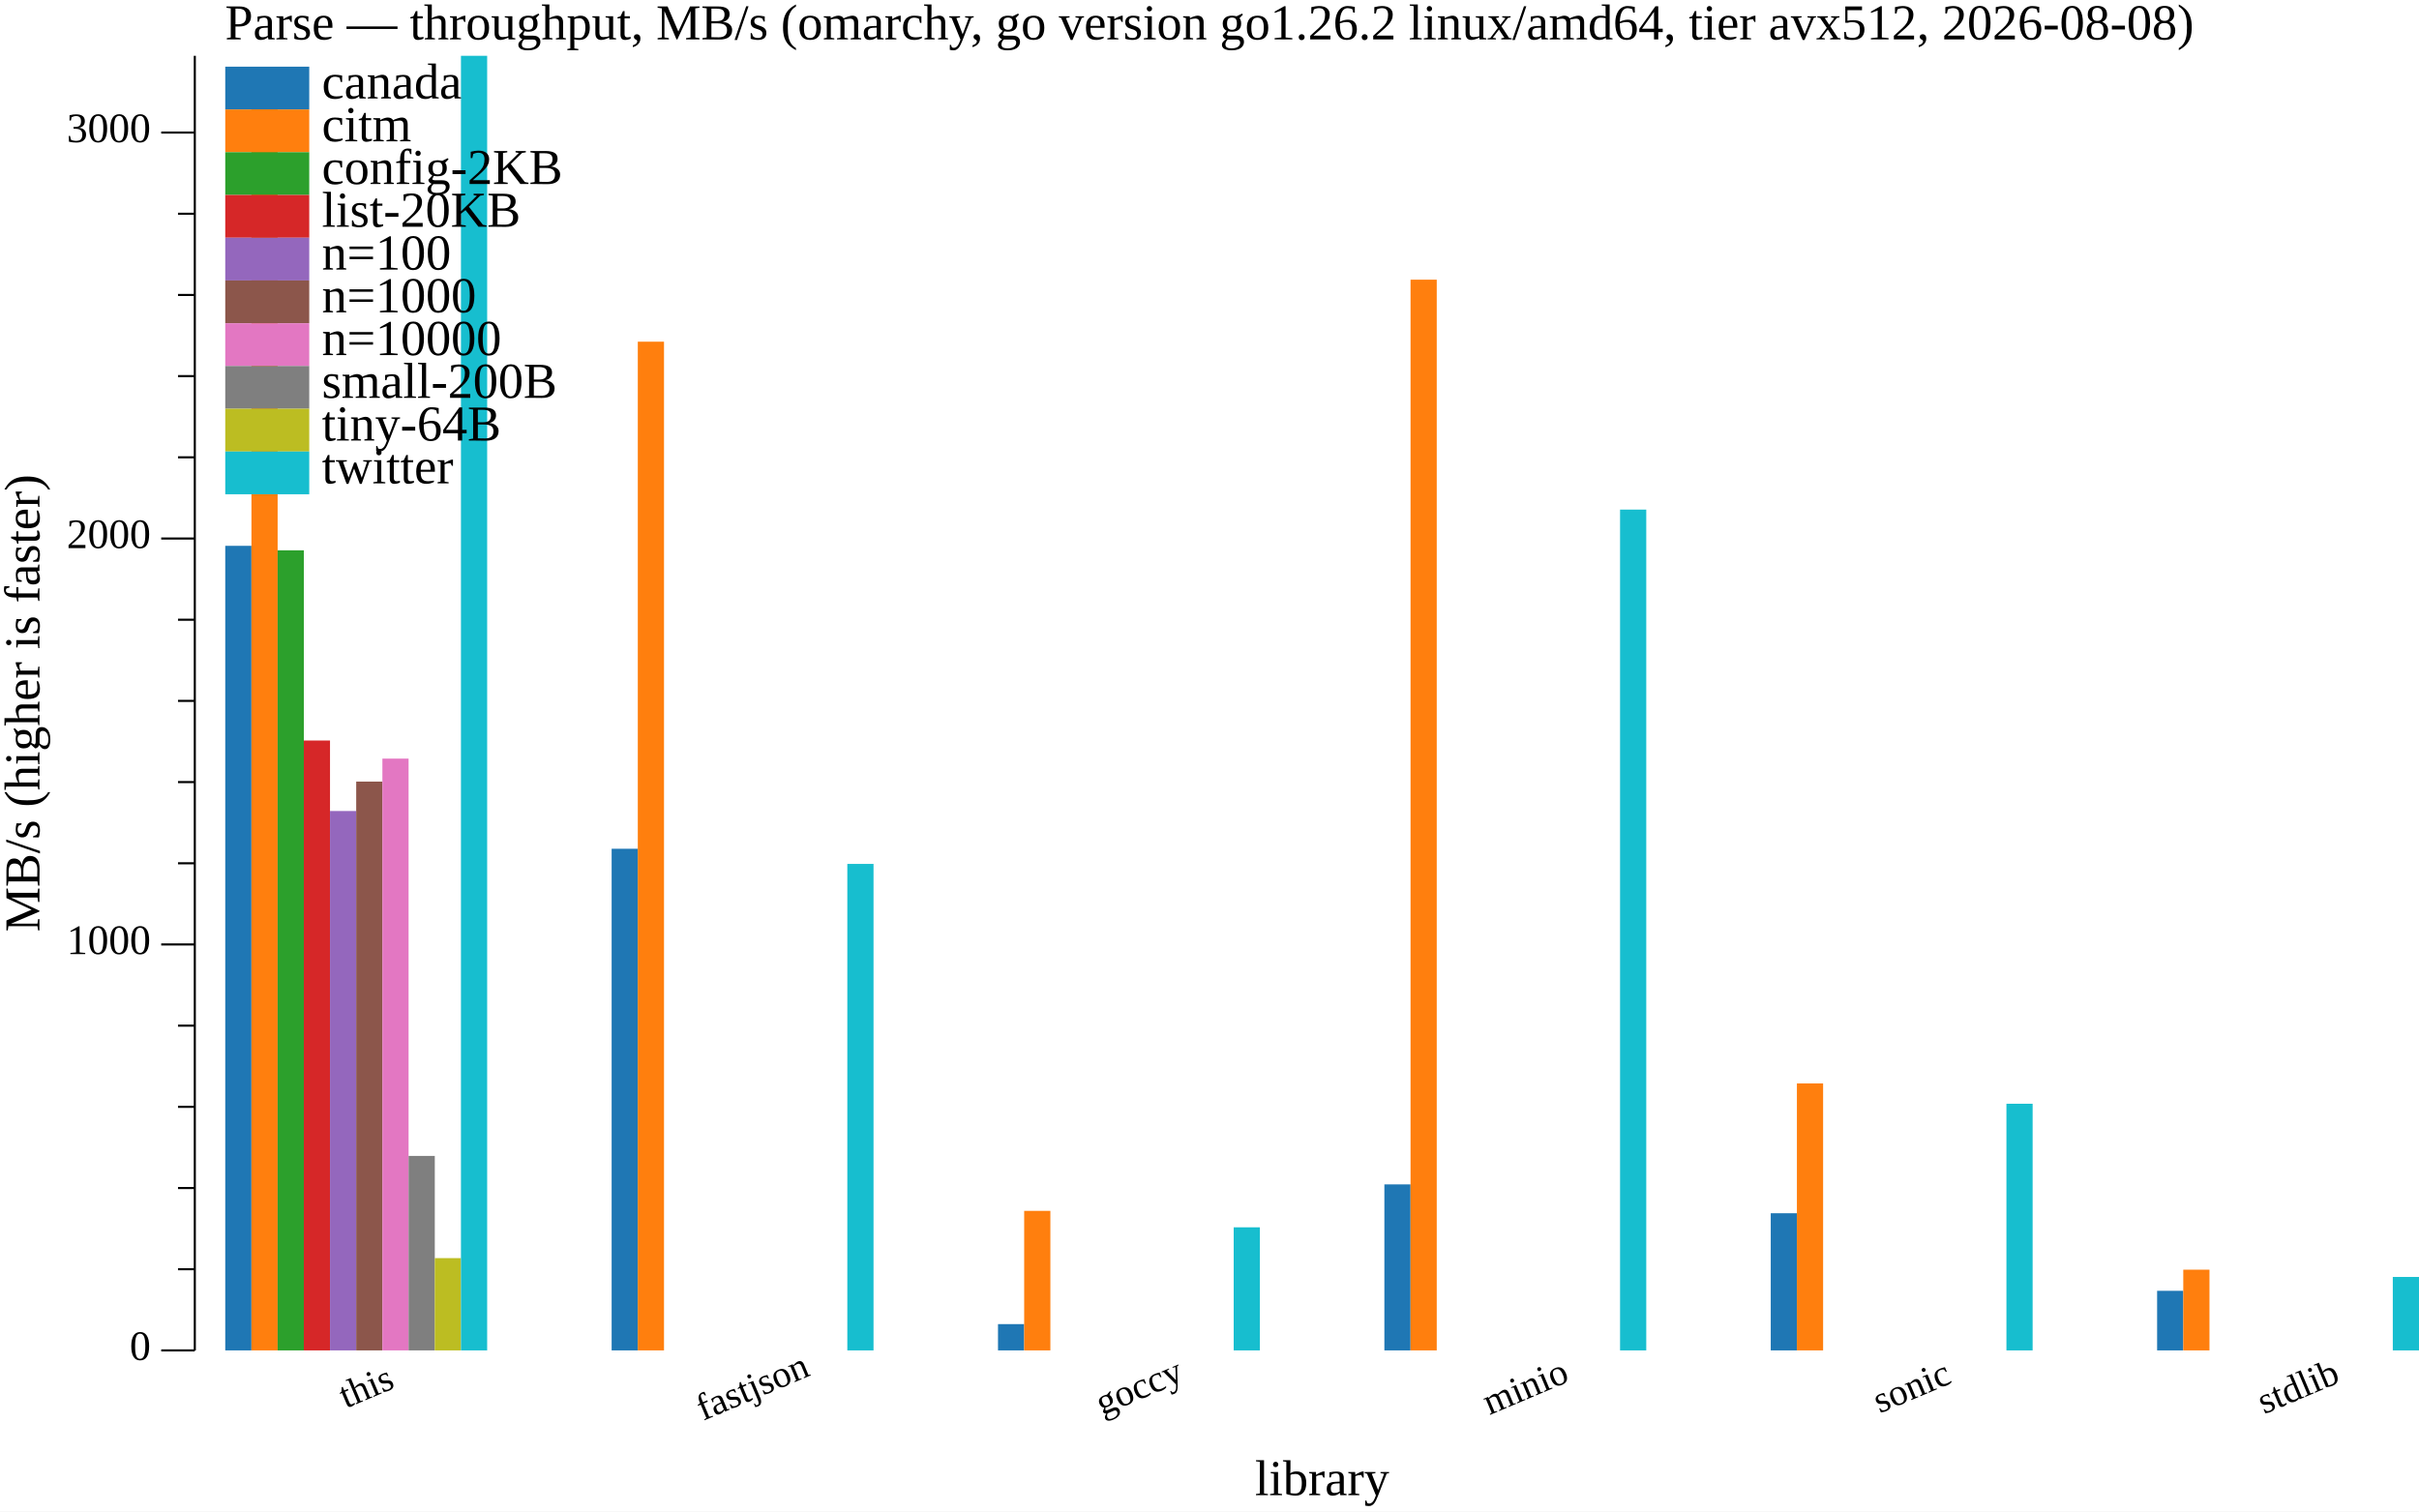
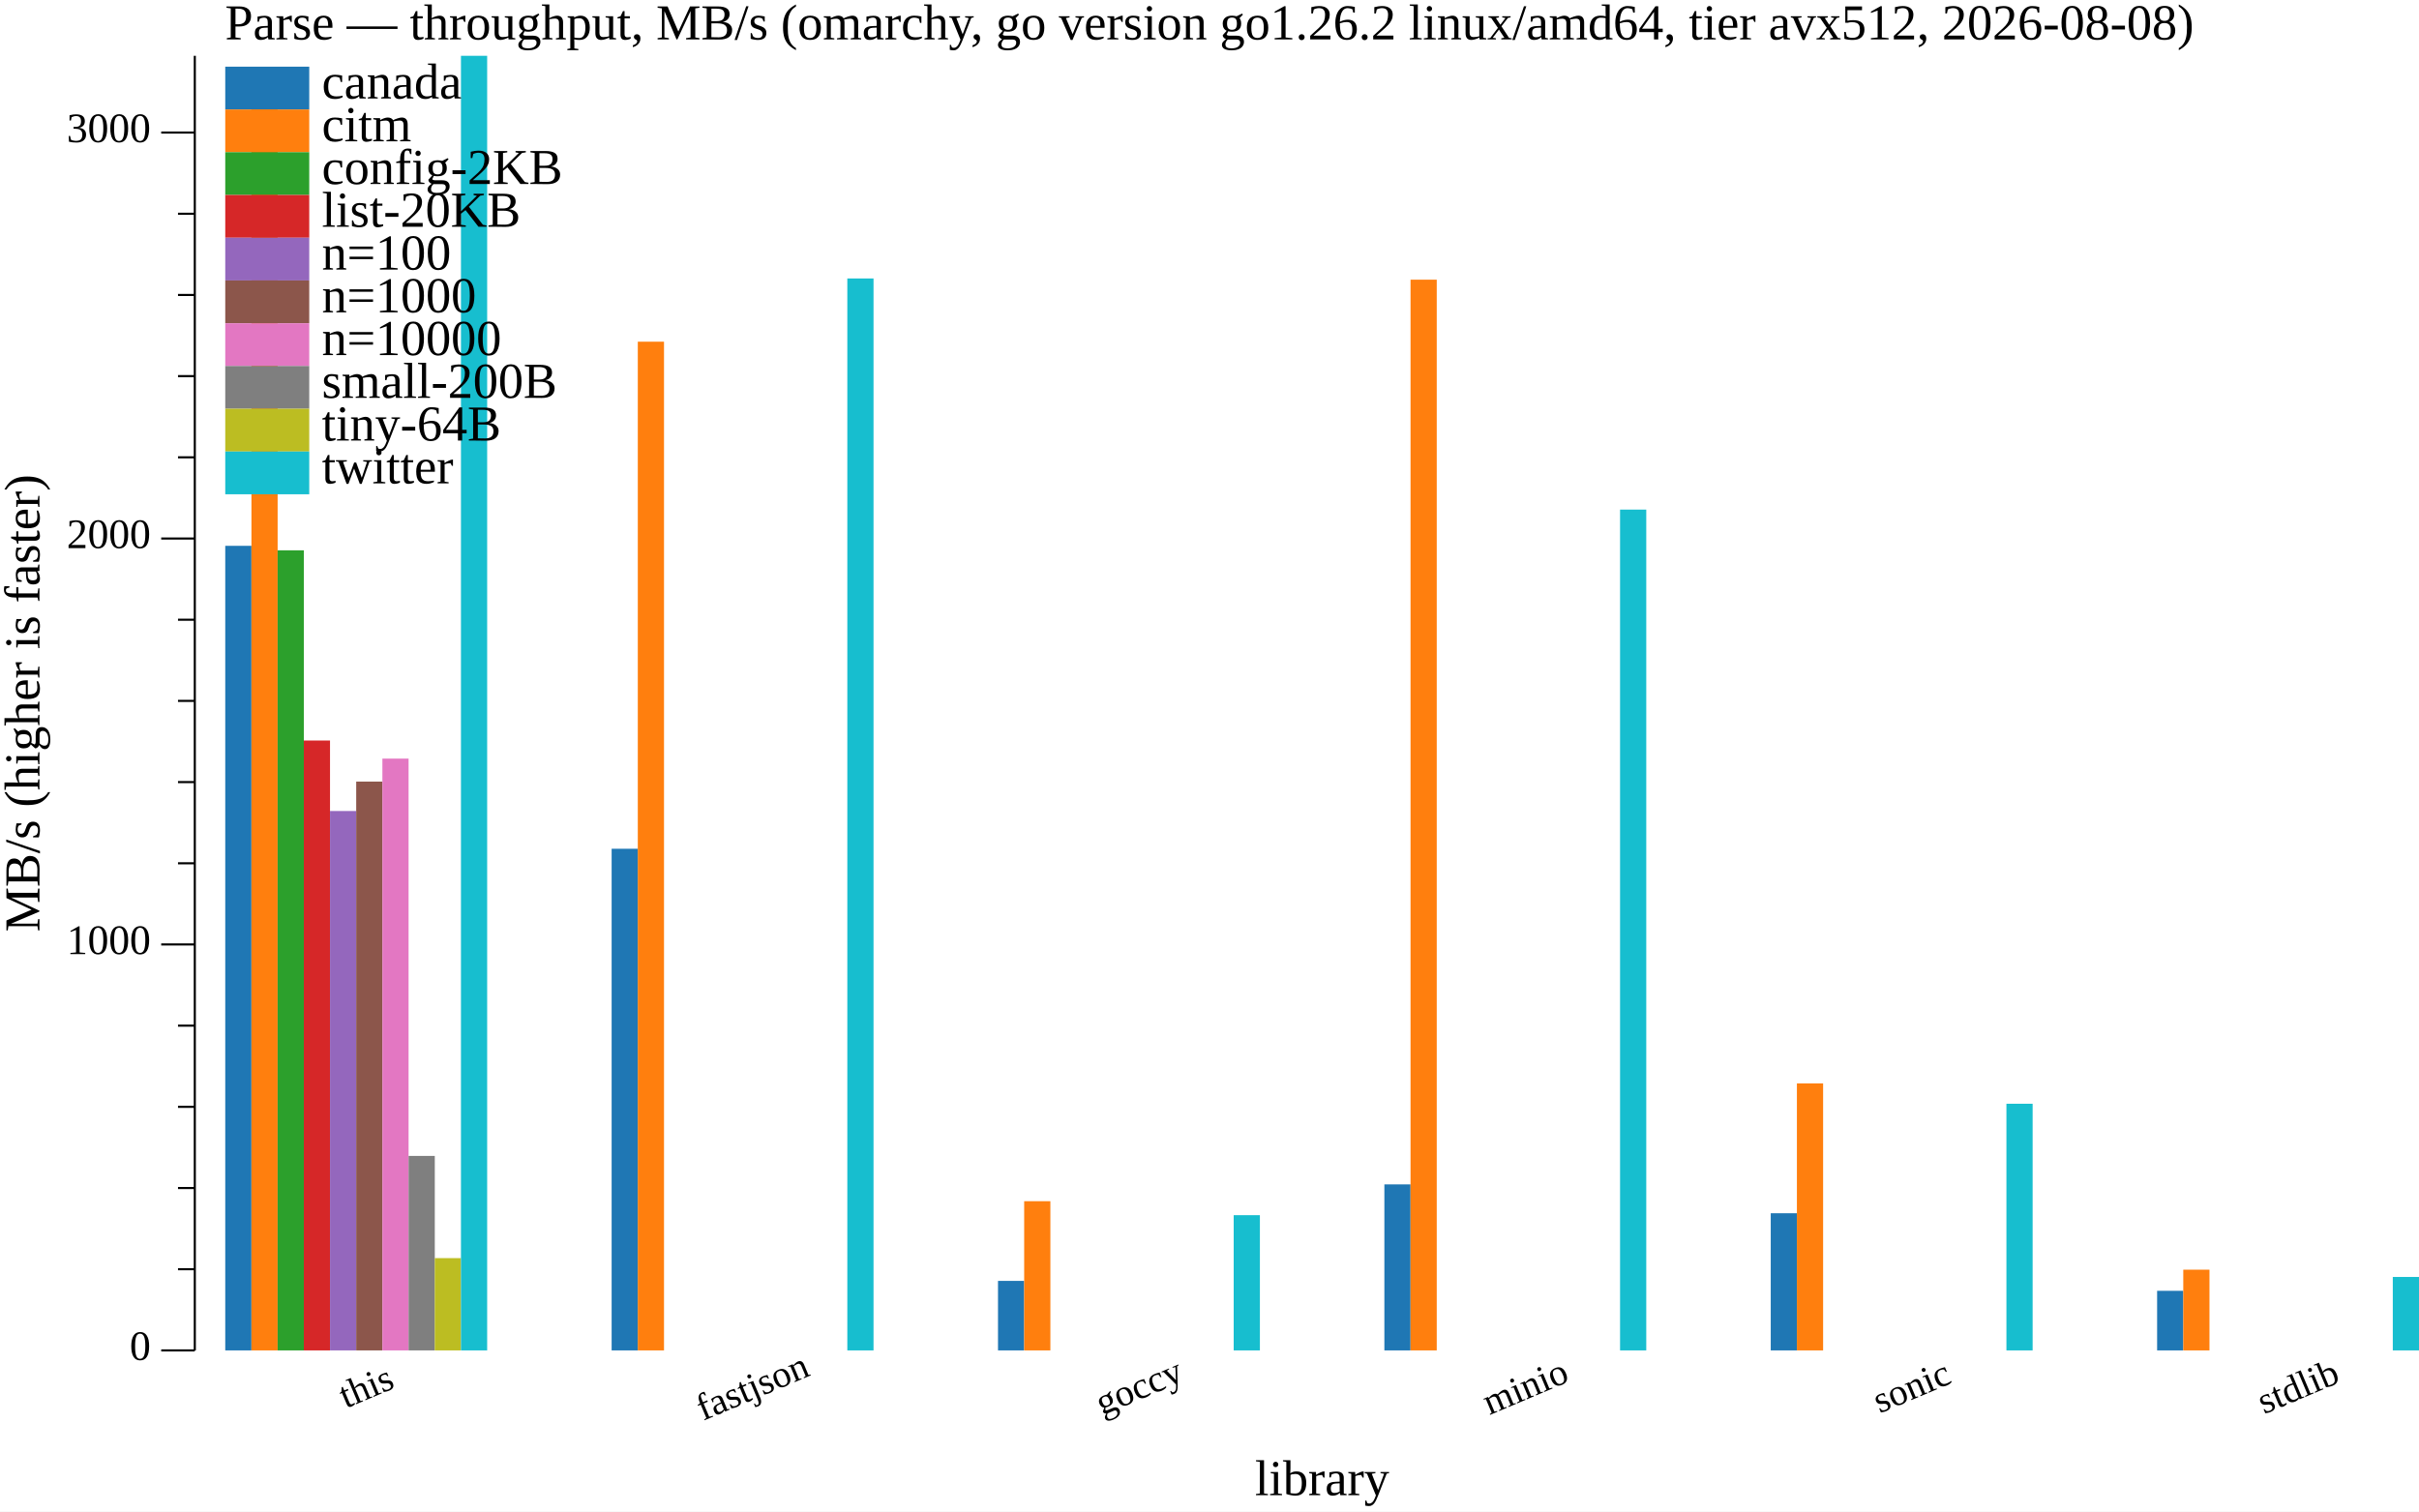
<svg xmlns="http://www.w3.org/2000/svg" width="576pt" height="360pt" viewBox="0 0 576 360">
  <g transform="scale(1, -1) translate(0, -360)">
    <path d="M0,0L576,0L576,360L0,360Z" style="fill:#FFFFFF" />
    <text x="53.587" y="-350.61" transform="scale(1, -1)" style="font-family:Liberation Serif;font-variant:normal;font-weight:normal;font-style:normal;font-size:12px">Parse — throughput, MB/s (omarchy, go version go1.26.2 linux/amd64, tier avx512, 2026-08-08)</text>
    <text x="298.83" y="-3.902" transform="scale(1, -1)" style="font-family:Liberation Serif;font-variant:normal;font-weight:normal;font-style:normal;font-size:12px">library</text>
    <g transform="rotate(22.91831)">
      <text x="85.374" y="9.486" transform="scale(1, -1)" style="font-family:Liberation Serif;font-variant:normal;font-weight:normal;font-style:normal;font-size:9px">this</text>
    </g>
    <g transform="rotate(22.91831)">
      <text x="162.61" y="45.312" transform="scale(1, -1)" style="font-family:Liberation Serif;font-variant:normal;font-weight:normal;font-style:normal;font-size:9px">fastjson</text>
    </g>
    <g transform="rotate(22.91831)">
      <text x="250.61" y="81.139" transform="scale(1, -1)" style="font-family:Liberation Serif;font-variant:normal;font-weight:normal;font-style:normal;font-size:9px">goccy</text>
    </g>
    <g transform="rotate(22.91831)">
      <text x="335.59" y="116.97" transform="scale(1, -1)" style="font-family:Liberation Serif;font-variant:normal;font-weight:normal;font-style:normal;font-size:9px">minio</text>
    </g>
    <g transform="rotate(22.91831)">
      <text x="421.33" y="152.79" transform="scale(1, -1)" style="font-family:Liberation Serif;font-variant:normal;font-weight:normal;font-style:normal;font-size:9px">sonic</text>
    </g>
    <g transform="rotate(22.91831)">
      <text x="505.56" y="188.62" transform="scale(1, -1)" style="font-family:Liberation Serif;font-variant:normal;font-weight:normal;font-style:normal;font-size:9px">stdlib</text>
    </g>
    <g transform="rotate(90)">
      <text x="138.05" y="9.387" transform="scale(1, -1)" style="font-family:Liberation Serif;font-variant:normal;font-weight:normal;font-style:normal;font-size:12px">MB/s (higher is faster)</text>
    </g>
    <text x="30.885" y="-36.087" transform="scale(1, -1)" style="font-family:Liberation Serif;font-variant:normal;font-weight:normal;font-style:normal;font-size:10px">0</text>
    <text x="15.885" y="-132.77" transform="scale(1, -1)" style="font-family:Liberation Serif;font-variant:normal;font-weight:normal;font-style:normal;font-size:10px">1000</text>
    <text x="15.885" y="-229.46" transform="scale(1, -1)" style="font-family:Liberation Serif;font-variant:normal;font-weight:normal;font-style:normal;font-size:10px">2000</text>
    <text x="15.885" y="-326.14" transform="scale(1, -1)" style="font-family:Liberation Serif;font-variant:normal;font-weight:normal;font-style:normal;font-size:10px">3000</text>
    <path d="M38.385,38.372L46.385,38.372" style="fill:none;stroke:#000000;stroke-width:0.5" />
    <path d="M38.385,135.06L46.385,135.06" style="fill:none;stroke:#000000;stroke-width:0.5" />
    <path d="M38.385,231.74L46.385,231.74" style="fill:none;stroke:#000000;stroke-width:0.5" />
    <path d="M38.385,328.43L46.385,328.43" style="fill:none;stroke:#000000;stroke-width:0.5" />
    <path d="M42.385,57.709L46.385,57.709" style="fill:none;stroke:#000000;stroke-width:0.5" />
    <path d="M42.385,77.046L46.385,77.046" style="fill:none;stroke:#000000;stroke-width:0.5" />
    <path d="M42.385,96.383L46.385,96.383" style="fill:none;stroke:#000000;stroke-width:0.5" />
    <path d="M42.385,115.72L46.385,115.72" style="fill:none;stroke:#000000;stroke-width:0.5" />
    <path d="M42.385,154.39L46.385,154.39" style="fill:none;stroke:#000000;stroke-width:0.5" />
    <path d="M42.385,173.73L46.385,173.73" style="fill:none;stroke:#000000;stroke-width:0.5" />
    <path d="M42.385,193.07L46.385,193.07" style="fill:none;stroke:#000000;stroke-width:0.5" />
    <path d="M42.385,212.4L46.385,212.4" style="fill:none;stroke:#000000;stroke-width:0.5" />
    <path d="M42.385,251.08L46.385,251.08" style="fill:none;stroke:#000000;stroke-width:0.5" />
    <path d="M42.385,270.42L46.385,270.42" style="fill:none;stroke:#000000;stroke-width:0.5" />
    <path d="M42.385,289.75L46.385,289.75" style="fill:none;stroke:#000000;stroke-width:0.5" />
    <path d="M42.385,309.09L46.385,309.09" style="fill:none;stroke:#000000;stroke-width:0.5" />
    <path d="M46.385,38.372L46.385,346.71" style="fill:none;stroke:#000000;stroke-width:0.5" />
    <path d="M53.636,38.372L53.636,230L59.873,230L59.873,38.372Z" style="fill:#1F77B4" />
    <path d="M145.64,38.372L145.64,157.85L151.87,157.85L151.87,38.372Z" style="fill:#1F77B4" />
-     <path d="M237.64,38.372L237.64,44.634L243.87,44.634L243.87,38.372Z" style="fill:#1F77B4" />
+     <path d="M237.64,38.372L237.64,54.93L243.87,54.93L243.87,38.372Z" style="fill:#1F77B4" />
    <path d="M329.64,38.372L329.64,77.913L335.87,77.913L335.87,38.372Z" style="fill:#1F77B4" />
    <path d="M421.64,38.372L421.64,71.04L427.87,71.04L427.87,38.372Z" style="fill:#1F77B4" />
    <path d="M513.64,38.372L513.64,52.565L519.87,52.565L519.87,38.372Z" style="fill:#1F77B4" />
    <path d="M59.873,38.372L59.873,342.9L66.109,342.9L66.109,38.372Z" style="fill:#FF7F0E" />
    <path d="M151.87,38.372L151.87,278.62L158.11,278.62L158.11,38.372Z" style="fill:#FF7F0E" />
-     <path d="M243.87,38.372L243.87,71.606L250.11,71.606L250.11,38.372Z" style="fill:#FF7F0E" />
+     <path d="M243.87,38.372L243.87,73.907L250.11,73.907L250.11,38.372Z" style="fill:#FF7F0E" />
    <path d="M335.87,38.372L335.87,293.39L342.11,293.39L342.11,38.372Z" style="fill:#FF7F0E" />
    <path d="M427.87,38.372L427.87,101.96L434.11,101.96L434.11,38.372Z" style="fill:#FF7F0E" />
    <path d="M519.87,38.372L519.87,57.599L526.11,57.599L526.11,38.372Z" style="fill:#FF7F0E" />
    <path d="M66.109,38.372L66.109,228.93L72.345,228.93L72.345,38.372Z" style="fill:#2CA02C" />
    <path d="M158.11,38.372L158.11,38.372L164.35,38.372L164.35,38.372Z" style="fill:#2CA02C" />
    <path d="M250.11,38.372L250.11,38.372L256.35,38.372L256.35,38.372Z" style="fill:#2CA02C" />
    <path d="M342.11,38.372L342.11,38.372L348.35,38.372L348.35,38.372Z" style="fill:#2CA02C" />
    <path d="M434.11,38.372L434.11,38.372L440.35,38.372L440.35,38.372Z" style="fill:#2CA02C" />
    <path d="M526.11,38.372L526.11,38.372L532.35,38.372L532.35,38.372Z" style="fill:#2CA02C" />
    <path d="M72.345,38.372L72.345,183.63L78.581,183.63L78.581,38.372Z" style="fill:#D62728" />
    <path d="M164.35,38.372L164.35,38.372L170.58,38.372L170.58,38.372Z" style="fill:#D62728" />
    <path d="M256.35,38.372L256.35,38.372L262.58,38.372L262.58,38.372Z" style="fill:#D62728" />
    <path d="M348.35,38.372L348.35,38.372L354.58,38.372L354.58,38.372Z" style="fill:#D62728" />
    <path d="M440.35,38.372L440.35,38.372L446.58,38.372L446.58,38.372Z" style="fill:#D62728" />
    <path d="M532.35,38.372L532.35,38.372L538.58,38.372L538.58,38.372Z" style="fill:#D62728" />
    <path d="M78.581,38.372L78.581,166.84L84.818,166.84L84.818,38.372Z" style="fill:#9467BD" />
    <path d="M170.58,38.372L170.58,38.372L176.82,38.372L176.82,38.372Z" style="fill:#9467BD" />
    <path d="M262.58,38.372L262.58,38.372L268.82,38.372L268.82,38.372Z" style="fill:#9467BD" />
    <path d="M354.58,38.372L354.58,38.372L360.82,38.372L360.82,38.372Z" style="fill:#9467BD" />
    <path d="M446.58,38.372L446.58,38.372L452.82,38.372L452.82,38.372Z" style="fill:#9467BD" />
    <path d="M538.58,38.372L538.58,38.372L544.82,38.372L544.82,38.372Z" style="fill:#9467BD" />
    <path d="M84.818,38.372L84.818,173.85L91.054,173.85L91.054,38.372Z" style="fill:#8C564B" />
    <path d="M176.82,38.372L176.82,38.372L183.05,38.372L183.05,38.372Z" style="fill:#8C564B" />
    <path d="M268.82,38.372L268.82,38.372L275.05,38.372L275.05,38.372Z" style="fill:#8C564B" />
    <path d="M360.82,38.372L360.82,38.372L367.05,38.372L367.05,38.372Z" style="fill:#8C564B" />
    <path d="M452.82,38.372L452.82,38.372L459.05,38.372L459.05,38.372Z" style="fill:#8C564B" />
    <path d="M544.82,38.372L544.82,38.372L551.06,38.372L551.06,38.372Z" style="fill:#8C564B" />
    <path d="M91.054,38.372L91.054,179.32L97.29,179.32L97.29,38.372Z" style="fill:#E377C2" />
    <path d="M183.05,38.372L183.05,38.372L189.29,38.372L189.29,38.372Z" style="fill:#E377C2" />
    <path d="M275.05,38.372L275.05,38.372L281.29,38.372L281.29,38.372Z" style="fill:#E377C2" />
    <path d="M367.05,38.372L367.05,38.372L373.29,38.372L373.29,38.372Z" style="fill:#E377C2" />
    <path d="M459.05,38.372L459.05,38.372L465.29,38.372L465.29,38.372Z" style="fill:#E377C2" />
    <path d="M551.06,38.372L551.06,38.372L557.29,38.372L557.29,38.372Z" style="fill:#E377C2" />
    <path d="M97.29,38.372L97.29,84.693L103.53,84.693L103.53,38.372Z" style="fill:#7F7F7F" />
    <path d="M189.29,38.372L189.29,38.372L195.53,38.372L195.53,38.372Z" style="fill:#7F7F7F" />
    <path d="M281.29,38.372L281.29,38.372L287.53,38.372L287.53,38.372Z" style="fill:#7F7F7F" />
    <path d="M373.29,38.372L373.29,38.372L379.53,38.372L379.53,38.372Z" style="fill:#7F7F7F" />
    <path d="M465.29,38.372L465.29,38.372L471.53,38.372L471.53,38.372Z" style="fill:#7F7F7F" />
    <path d="M557.29,38.372L557.29,38.372L563.53,38.372L563.53,38.372Z" style="fill:#7F7F7F" />
    <path d="M103.53,38.372L103.53,60.351L109.76,60.351L109.76,38.372Z" style="fill:#BCBD22" />
    <path d="M195.53,38.372L195.53,38.372L201.76,38.372L201.76,38.372Z" style="fill:#BCBD22" />
    <path d="M287.53,38.372L287.53,38.372L293.76,38.372L293.76,38.372Z" style="fill:#BCBD22" />
    <path d="M379.53,38.372L379.53,38.372L385.76,38.372L385.76,38.372Z" style="fill:#BCBD22" />
    <path d="M471.53,38.372L471.53,38.372L477.76,38.372L477.76,38.372Z" style="fill:#BCBD22" />
    <path d="M563.53,38.372L563.53,38.372L569.76,38.372L569.76,38.372Z" style="fill:#BCBD22" />
    <path d="M109.76,38.372L109.76,346.71L116,346.71L116,38.372Z" style="fill:#17BECF" />
-     <path d="M201.76,38.372L201.76,154.24L208,154.24L208,38.372Z" style="fill:#17BECF" />
-     <path d="M293.76,38.372L293.76,67.689L300,67.689L300,38.372Z" style="fill:#17BECF" />
+     <path d="M201.76,38.372L201.76,293.68L208,293.68L208,38.372Z" style="fill:#17BECF" />
+     <path d="M293.76,38.372L293.76,70.582L300,70.582L300,38.372Z" style="fill:#17BECF" />
    <path d="M385.76,38.372L385.76,238.63L392,238.63L392,38.372Z" style="fill:#17BECF" />
    <path d="M477.76,38.372L477.76,97.118L484,97.118L484,38.372Z" style="fill:#17BECF" />
    <path d="M569.76,38.372L569.76,55.866L576,55.866L576,38.372Z" style="fill:#17BECF" />
    <path d="M53.636,333.93L53.636,344.12L73.636,344.12L73.636,333.93Z" style="fill:#1F77B4" />
    <text x="76.636" y="-336.54" transform="scale(1, -1)" style="font-family:Liberation Serif;font-variant:normal;font-weight:normal;font-style:normal;font-size:12px">canada</text>
    <path d="M53.636,323.75L53.636,333.93L73.636,333.93L73.636,323.75Z" style="fill:#FF7F0E" />
    <text x="76.636" y="-326.35" transform="scale(1, -1)" style="font-family:Liberation Serif;font-variant:normal;font-weight:normal;font-style:normal;font-size:12px">citm</text>
    <path d="M53.636,313.56L53.636,323.75L73.636,323.75L73.636,313.56Z" style="fill:#2CA02C" />
    <text x="76.636" y="-316.17" transform="scale(1, -1)" style="font-family:Liberation Serif;font-variant:normal;font-weight:normal;font-style:normal;font-size:12px">config-2KB</text>
    <path d="M53.636,303.38L53.636,313.56L73.636,313.56L73.636,303.38Z" style="fill:#D62728" />
    <text x="76.636" y="-305.99" transform="scale(1, -1)" style="font-family:Liberation Serif;font-variant:normal;font-weight:normal;font-style:normal;font-size:12px">list-20KB</text>
    <path d="M53.636,293.2L53.636,303.38L73.636,303.38L73.636,293.2Z" style="fill:#9467BD" />
    <text x="76.636" y="-295.8" transform="scale(1, -1)" style="font-family:Liberation Serif;font-variant:normal;font-weight:normal;font-style:normal;font-size:12px">n=100</text>
    <path d="M53.636,283.01L53.636,293.2L73.636,293.2L73.636,283.01Z" style="fill:#8C564B" />
    <text x="76.636" y="-285.62" transform="scale(1, -1)" style="font-family:Liberation Serif;font-variant:normal;font-weight:normal;font-style:normal;font-size:12px">n=1000</text>
    <path d="M53.636,272.83L53.636,283.01L73.636,283.01L73.636,272.83Z" style="fill:#E377C2" />
    <text x="76.636" y="-275.43" transform="scale(1, -1)" style="font-family:Liberation Serif;font-variant:normal;font-weight:normal;font-style:normal;font-size:12px">n=10000</text>
    <path d="M53.636,262.65L53.636,272.83L73.636,272.83L73.636,262.65Z" style="fill:#7F7F7F" />
    <text x="76.636" y="-265.25" transform="scale(1, -1)" style="font-family:Liberation Serif;font-variant:normal;font-weight:normal;font-style:normal;font-size:12px">small-200B</text>
    <path d="M53.636,252.46L53.636,262.65L73.636,262.65L73.636,252.46Z" style="fill:#BCBD22" />
    <text x="76.636" y="-255.07" transform="scale(1, -1)" style="font-family:Liberation Serif;font-variant:normal;font-weight:normal;font-style:normal;font-size:12px">tiny-64B</text>
    <path d="M53.636,242.28L53.636,252.46L73.636,252.46L73.636,242.28Z" style="fill:#17BECF" />
    <text x="76.636" y="-244.88" transform="scale(1, -1)" style="font-family:Liberation Serif;font-variant:normal;font-weight:normal;font-style:normal;font-size:12px">twitter</text>
  </g>
</svg>
